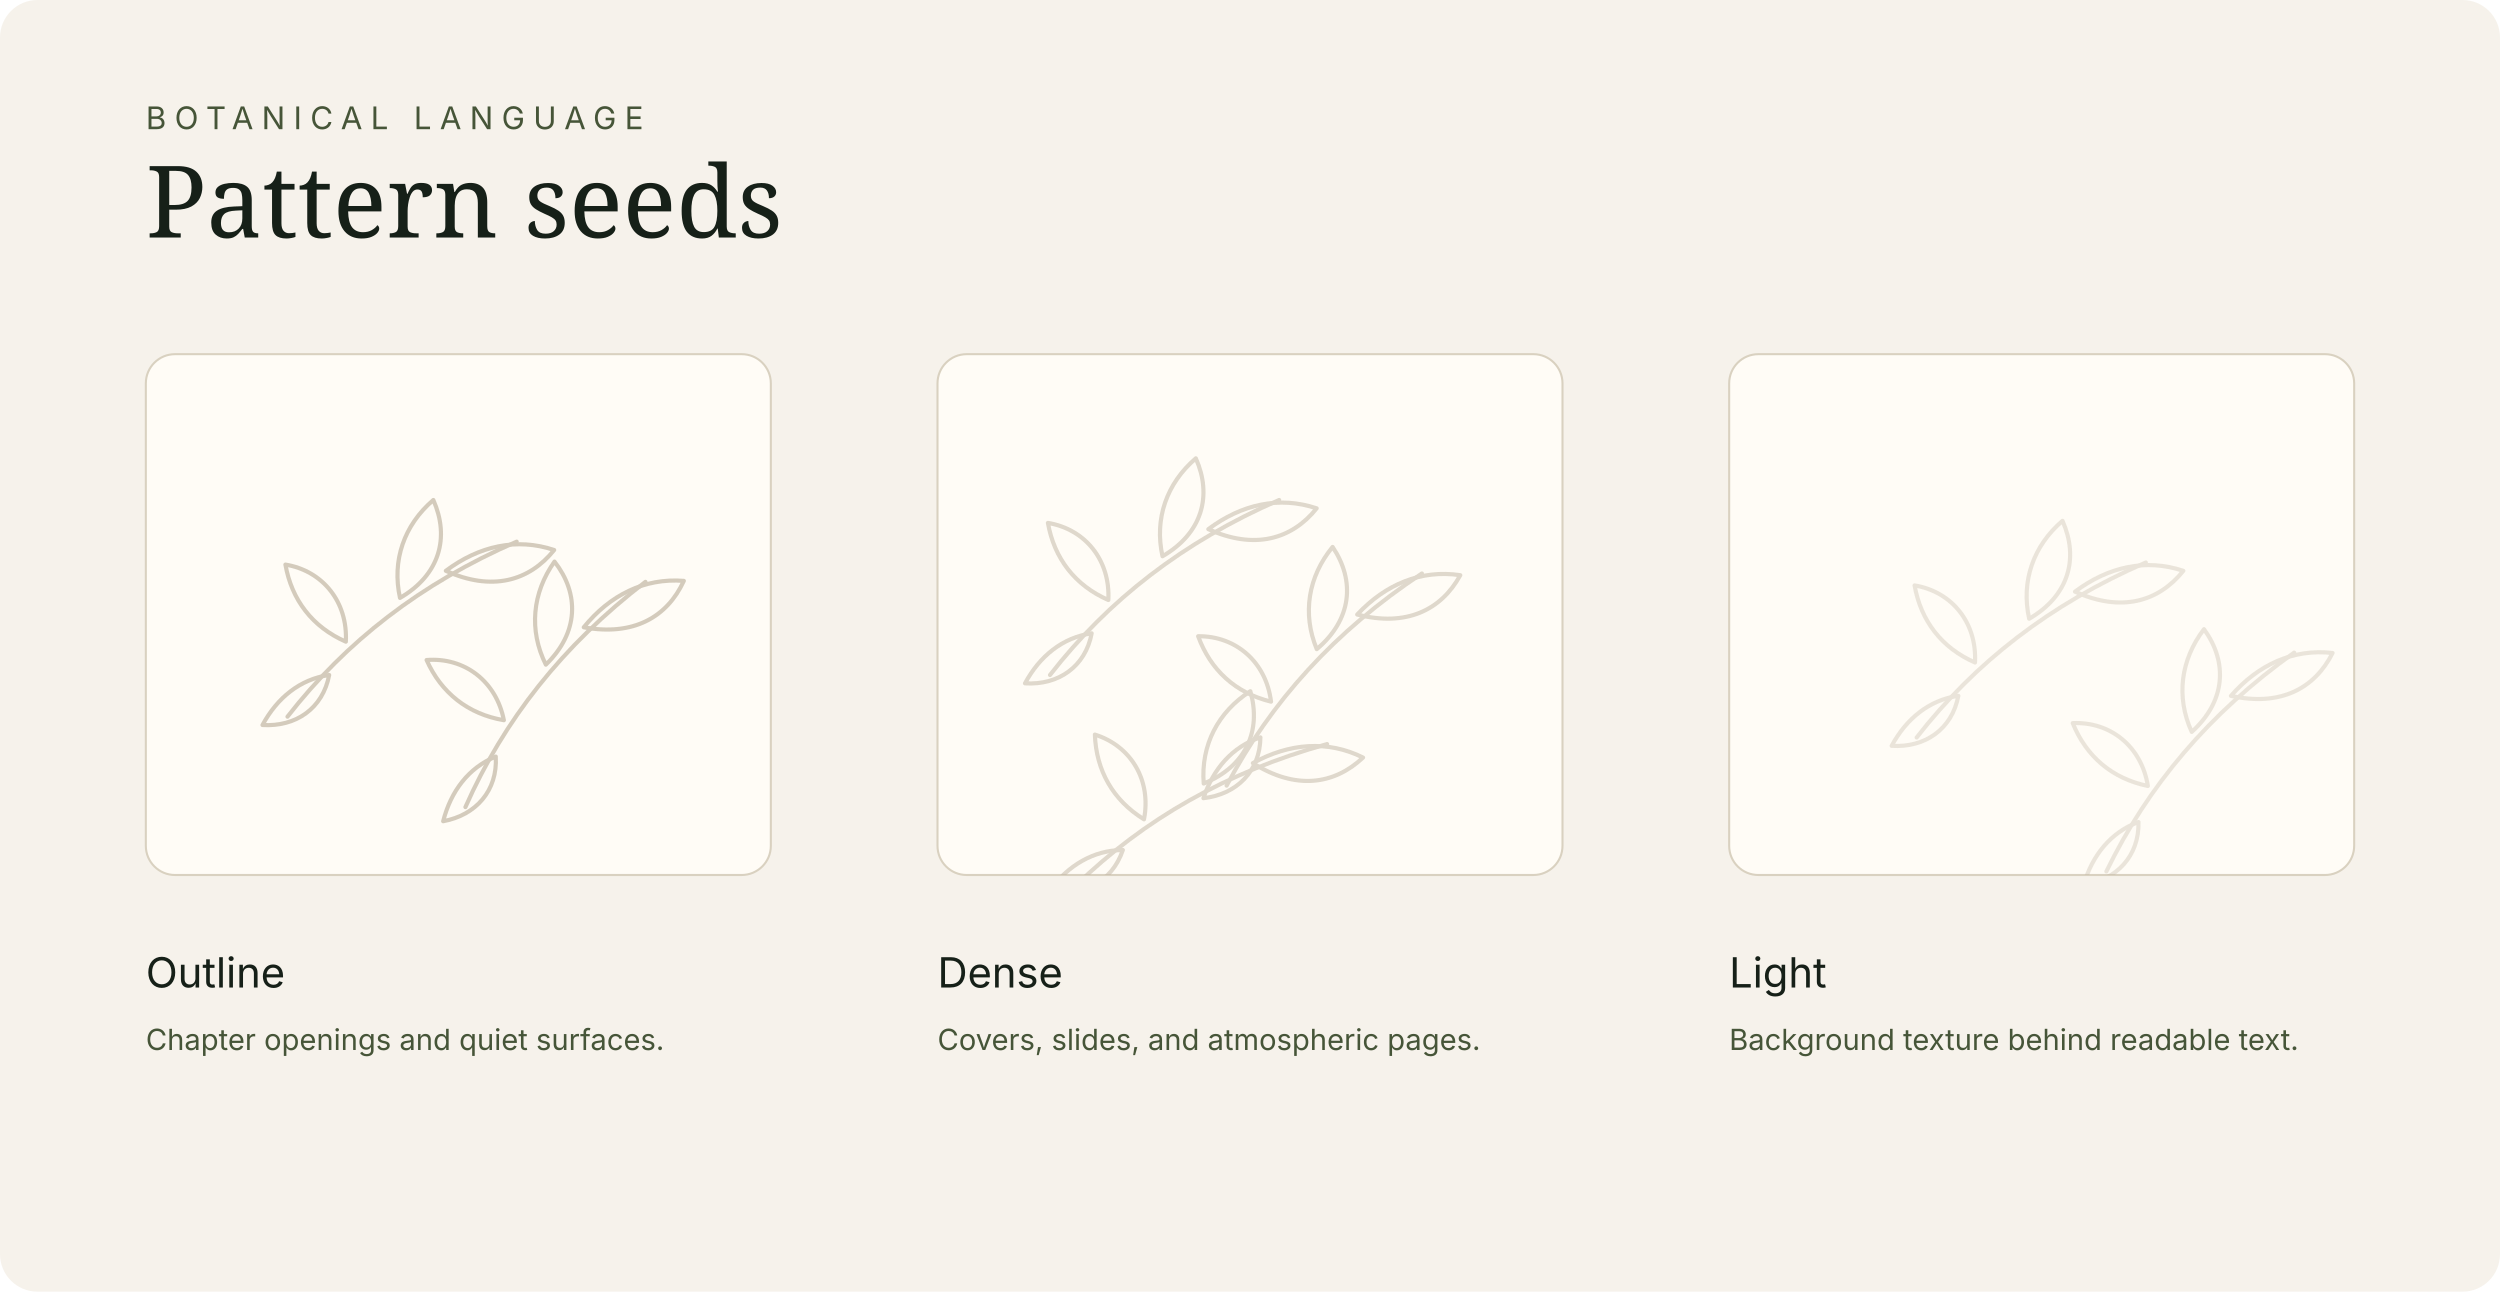
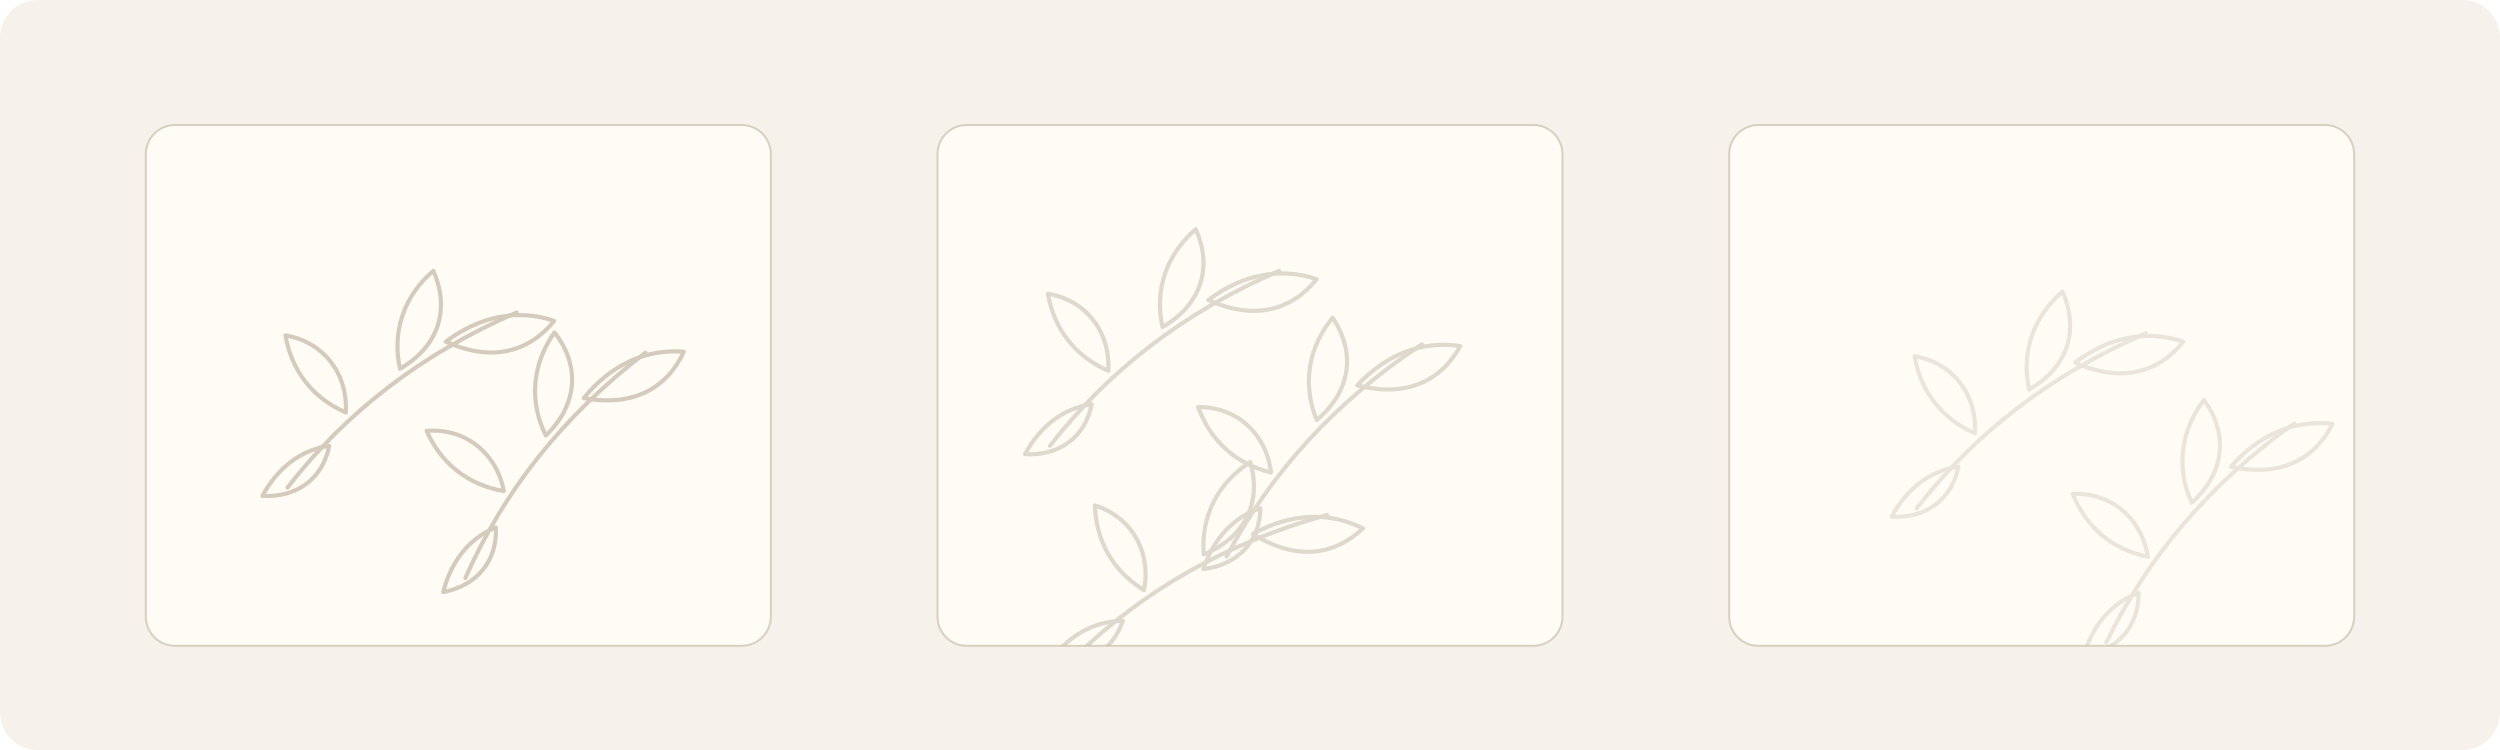
- <svg xmlns="http://www.w3.org/2000/svg" width="1200" height="620" viewBox="0 0 1200 620" role="img" aria-labelledby="title desc">
+ <svg xmlns="http://www.w3.org/2000/svg" width="1200" height="360" viewBox="0 0 1200 360" role="img" aria-labelledby="title desc">
  <defs>
    <style>
      .eyebrow{font:15px Inter,system-ui,sans-serif;letter-spacing:4px;fill:#465538}
      .title{font:48px Georgia,serif;fill:#162018}
      .label{font:20px Inter,system-ui,sans-serif;fill:#162018}
      .caption{font:14px Inter,system-ui,sans-serif;fill:#465538}
    </style>
    <g id="sprig" fill="none" stroke="#C2B7A4" stroke-width="2" stroke-linecap="round" stroke-linejoin="round">
      <path d="M18 118C46 82 82 54 128 34" />
      <path d="M46 82C30 75 20 62 17 45C35 48 47 63 46 82Z" />
      <path d="M72 61C68 43 74 26 88 14C96 32 91 50 72 61Z" />
      <path d="M94 48C110 36 128 32 146 38C134 53 116 58 94 48Z" />
      <path d="M38 98C24 100 13 109 6 122C22 123 35 114 38 98Z" />
    </g>
    <clipPath id="outline-card">
-       <rect x="70" y="170" width="300" height="250" rx="14" />
+       <rect x="70" y="60" width="300" height="250" rx="14" />
    </clipPath>
    <clipPath id="dense-card">
-       <rect x="450" y="170" width="300" height="250" rx="14" />
+       <rect x="450" y="60" width="300" height="250" rx="14" />
    </clipPath>
    <clipPath id="light-card">
-       <rect x="830" y="170" width="300" height="250" rx="14" />
+       <rect x="830" y="60" width="300" height="250" rx="14" />
    </clipPath>
  </defs>
-   <rect width="1200" height="620" rx="18" fill="#F6F2EB" />
-   <text x="70" y="62" class="eyebrow">BOTANICAL LANGUAGE</text>
-   <text x="70" y="114" class="title">Pattern seeds</text>
-   <rect x="70" y="170" width="300" height="250" rx="14" fill="#FFFCF6" stroke="#D9D1C0" />
+   <rect width="1200" height="360" rx="18" fill="#F6F2EB" />
+   <rect x="70" y="60" width="300" height="250" rx="14" fill="#FFFCF6" stroke="#D9D1C0" />
  <g clip-path="url(#outline-card)" opacity=".7">
-     <use href="#sprig" x="120" y="226" />
-     <use href="#sprig" x="190" y="260" transform="rotate(-14 254 320)" />
+     <use href="#sprig" x="120" y="116" />
+     <use href="#sprig" x="190" y="150" transform="rotate(-14 254 210)" />
  </g>
-   <text x="70" y="474" class="label">Outline</text>
-   <text x="70" y="504" class="caption">Chapter openings and quiet surfaces.</text>
-   <rect x="450" y="170" width="300" height="250" rx="14" fill="#FFFCF6" stroke="#D9D1C0" />
+   <rect x="450" y="60" width="300" height="250" rx="14" fill="#FFFCF6" stroke="#D9D1C0" />
  <g clip-path="url(#dense-card)" opacity=".52">
-     <use href="#sprig" x="486" y="206" />
-     <use href="#sprig" x="560" y="252" transform="rotate(-10 624 312)" />
-     <use href="#sprig" x="506" y="314" transform="rotate(8 570 374)" />
+     <use href="#sprig" x="486" y="96" />
+     <use href="#sprig" x="560" y="142" transform="rotate(-10 624 202)" />
+     <use href="#sprig" x="506" y="204" transform="rotate(8 570 264)" />
  </g>
-   <text x="450" y="474" class="label">Dense</text>
-   <text x="450" y="504" class="caption">Covers, slides, and atmospheric pages.</text>
-   <rect x="830" y="170" width="300" height="250" rx="14" fill="#FFFCF6" stroke="#D9D1C0" />
+   <rect x="830" y="60" width="300" height="250" rx="14" fill="#FFFCF6" stroke="#D9D1C0" />
  <g clip-path="url(#light-card)" opacity=".34">
-     <use href="#sprig" x="902" y="236" />
-     <use href="#sprig" x="980" y="292" transform="rotate(-12 1044 352)" />
+     <use href="#sprig" x="902" y="126" />
+     <use href="#sprig" x="980" y="182" transform="rotate(-12 1044 242)" />
  </g>
-   <text x="830" y="474" class="label">Light</text>
-   <text x="830" y="504" class="caption">Background texture behind readable text.</text>
</svg>
